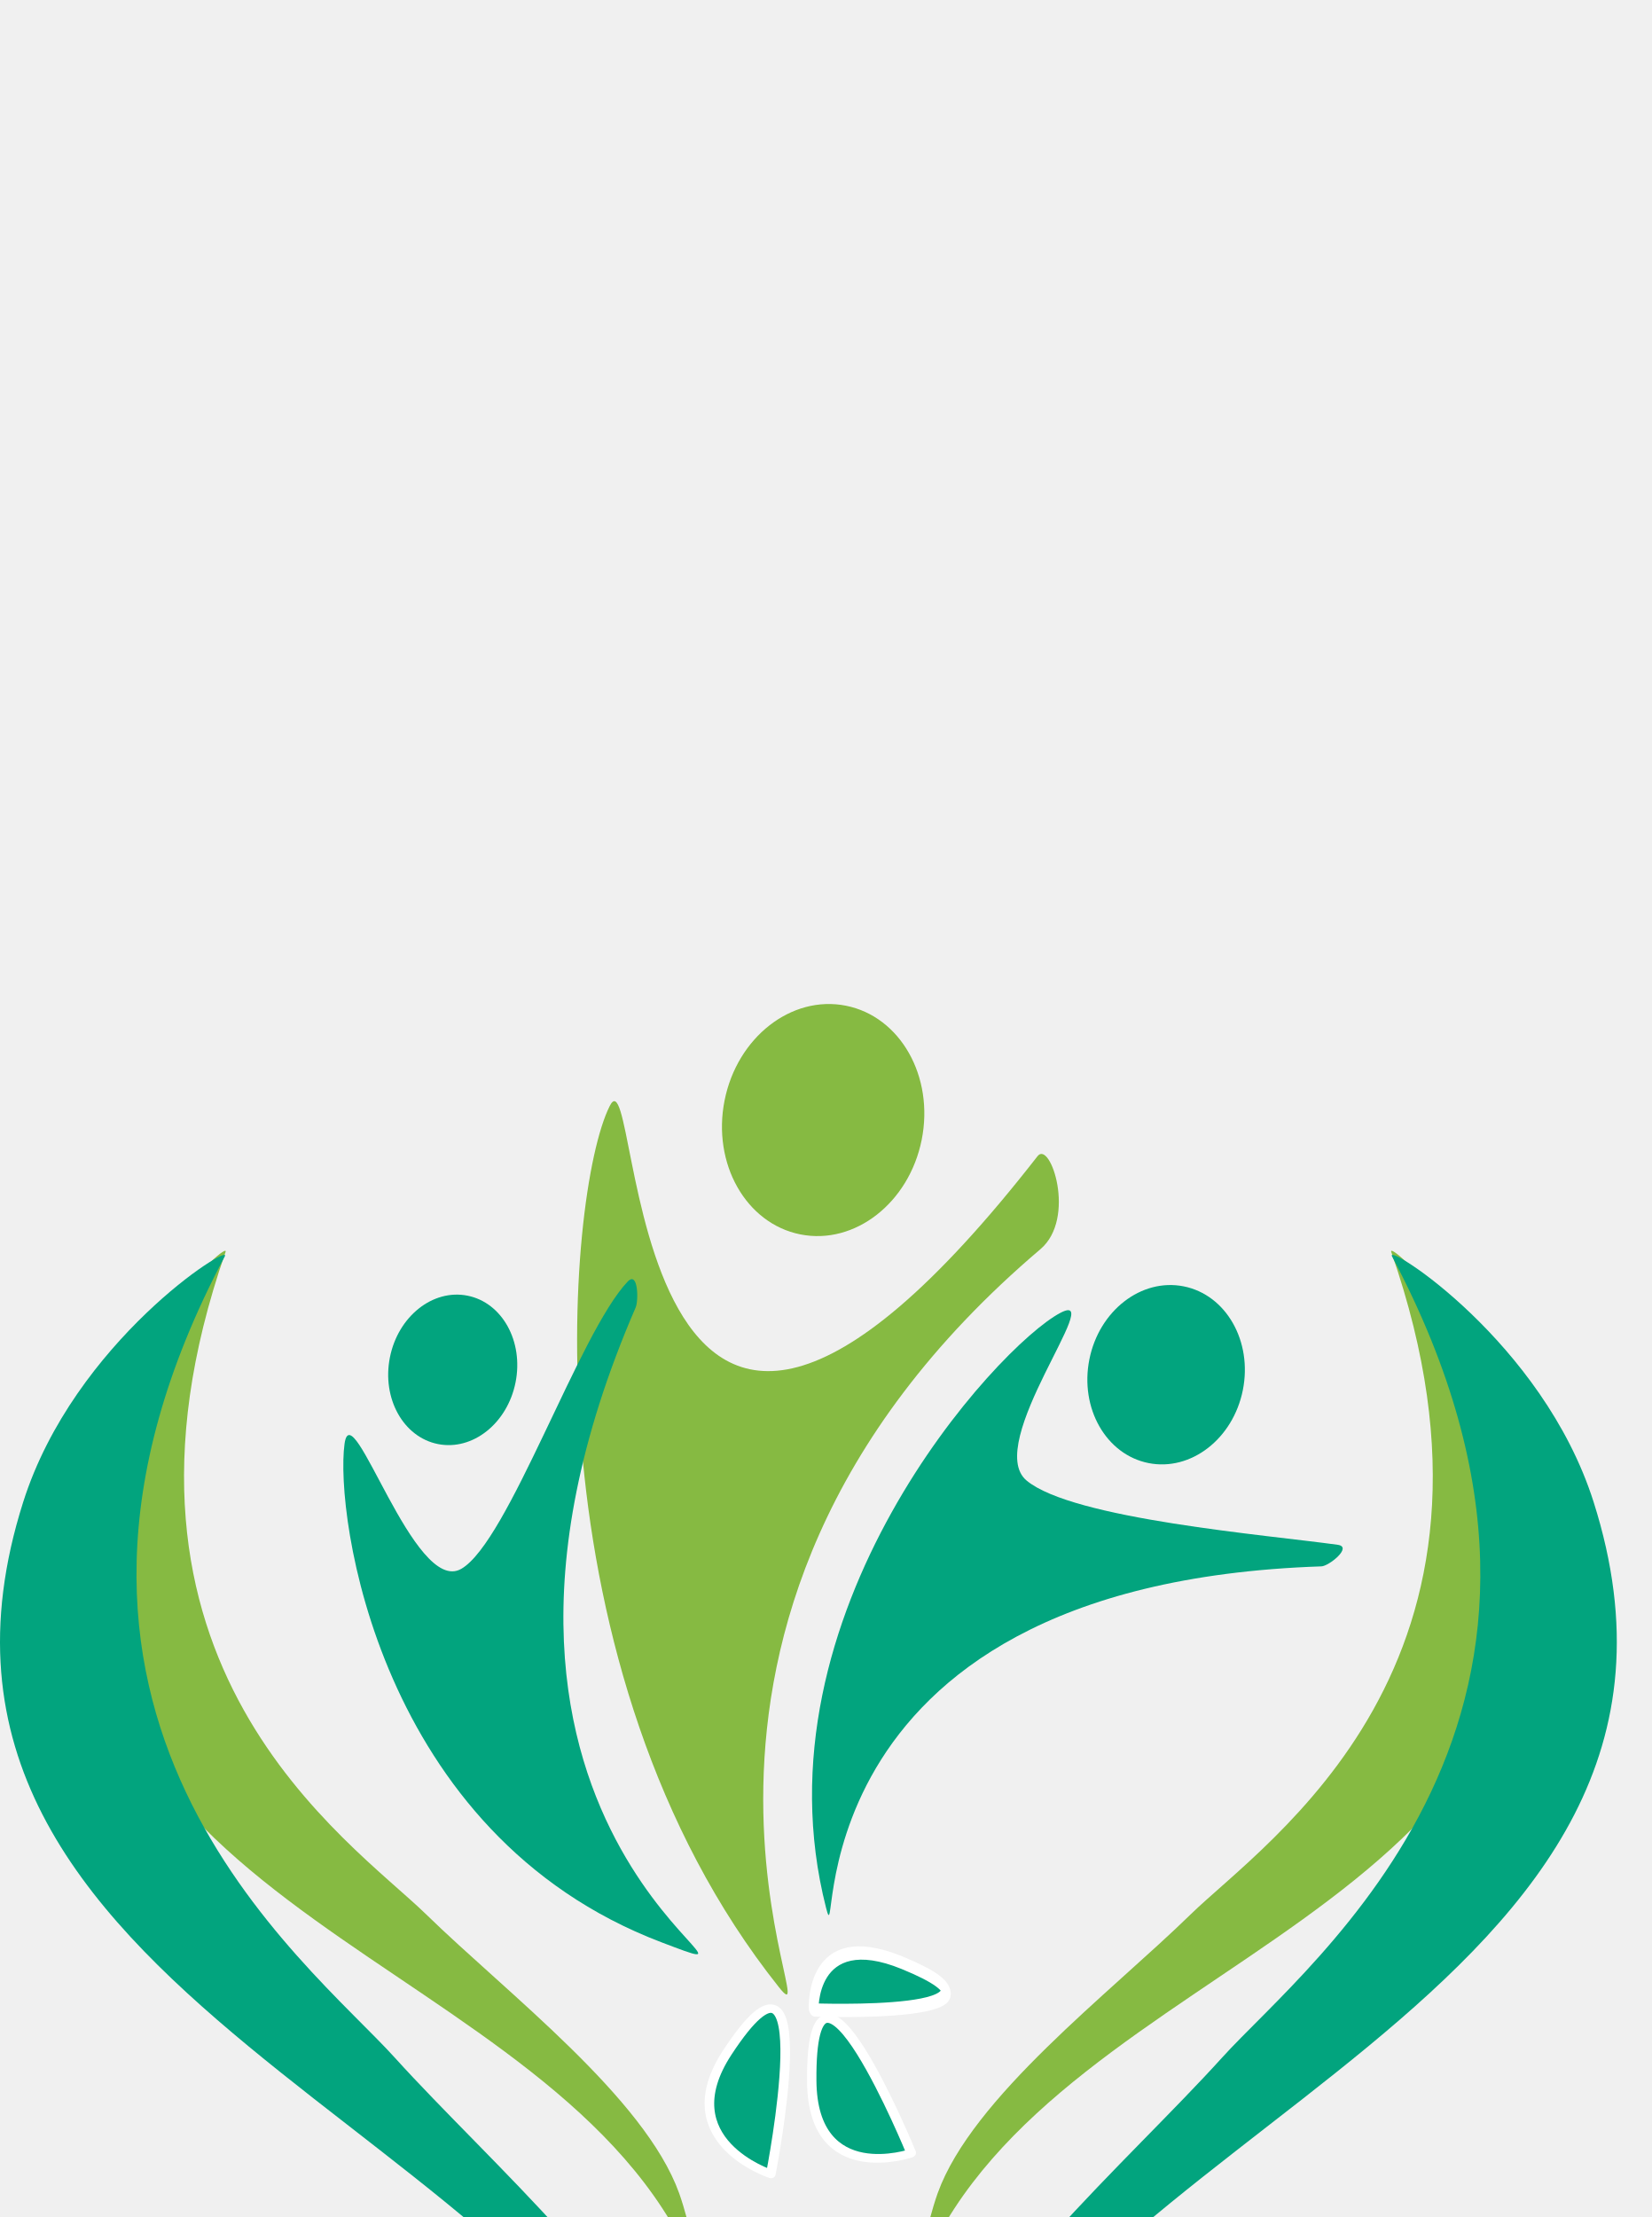
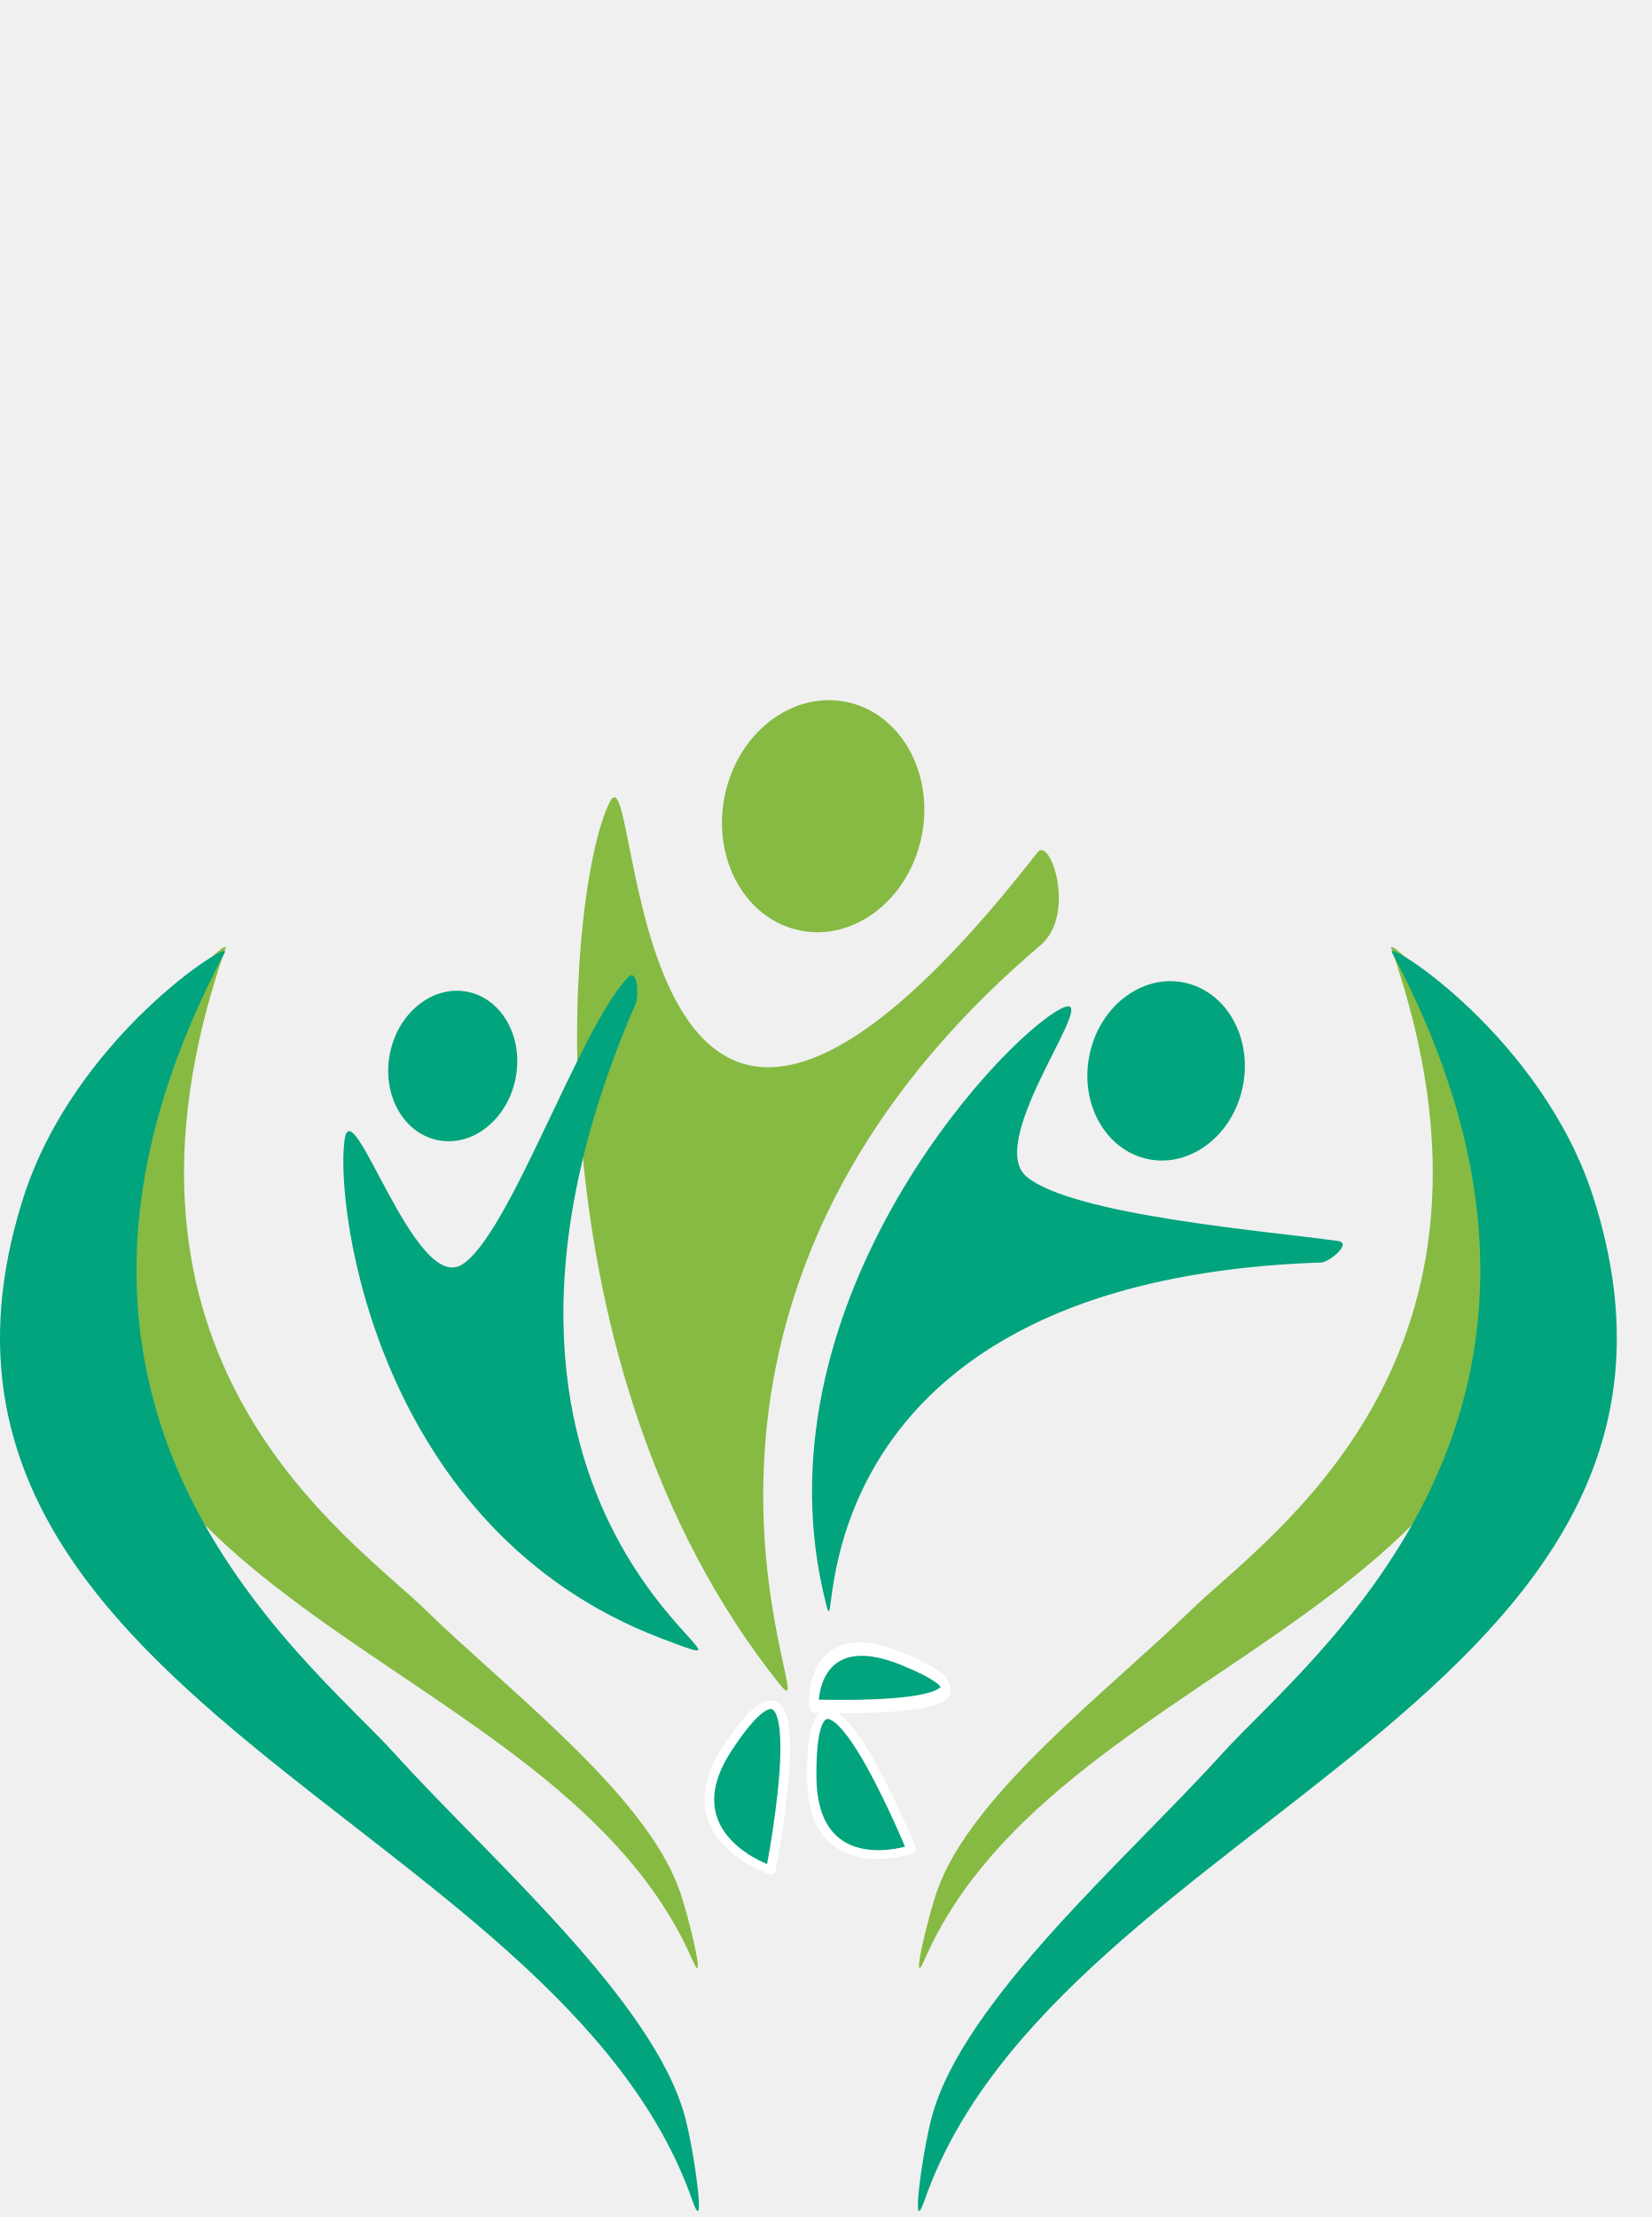
- <svg xmlns="http://www.w3.org/2000/svg" height="100px" version="1.1" xml:space="preserve" style="fill-rule:evenodd;clip-rule:evenodd;stroke-linecap:round;stroke-linejoin:round;stroke-miterlimit:1.5;">
+ <svg xmlns="http://www.w3.org/2000/svg" height="391px" version="1.1" xml:space="preserve" style="fill-rule:evenodd;clip-rule:evenodd;stroke-linecap:round;stroke-linejoin:round;stroke-miterlimit:1.5;">
  <g transform="matrix(1,0,0,1,-4848.38,-12475.6)">
    <g transform="matrix(0.452468,-0.158175,0.239307,0.684551,2868.91,11374.1)">
      <path d="M3575.78,3138.93C3575.78,3138.93 3599.88,3085.04 3674.5,3128.61C3785.21,3193.24 3575.78,3138.93 3575.78,3138.93Z" style="fill:rgb(2,164,126);stroke:white;stroke-width:9.07px;" />
    </g>
    <g transform="matrix(0.0701606,-0.62791,0.714017,0.0797819,2716.27,15033.6)">
      <path d="M3582.07,3151.06C3582.07,3151.06 3598.37,3081.35 3669.93,3113.26C3788.45,3166.1 3582.07,3151.06 3582.07,3151.06Z" style="fill:rgb(2,164,126);stroke:white;stroke-width:6.4px;" />
    </g>
    <g transform="matrix(-0.290449,-0.5611,0.638045,-0.330278,4300.78,16065.6)">
      <path d="M3556.71,3161.28C3556.71,3161.28 3568.21,3092.46 3639.78,3124.37C3758.29,3177.21 3556.71,3161.28 3556.71,3161.28Z" style="fill:rgb(2,164,126);stroke:white;stroke-width:6.4px;" />
    </g>
    <g transform="matrix(-0.456065,-0.0273706,-0.03921,0.422664,6982.3,11652.1)">
      <path d="M3399.08,3595.24C3287.74,3236.84 2729.39,3159.4 2850.5,2672.55C2889.75,2514.76 3015.89,2409.39 3009.74,2424.12C2820.07,2878.31 3083.12,3095.52 3155.11,3183.99C3231.95,3278.41 3365.58,3405.1 3392.21,3515.17C3400.17,3548.07 3411.15,3634.09 3399.08,3595.24Z" style="fill:rgb(134,186,66);" />
    </g>
    <g transform="matrix(-0.595647,0.0375636,0.00685367,0.497725,7291.1,11276.8)">
      <path d="M3399.08,3595.24C3287.74,3236.84 2729.39,3159.4 2850.5,2672.55C2889.75,2514.76 3015.89,2409.39 3009.74,2424.12C2820.07,2878.31 3083.12,3095.52 3155.11,3183.99C3231.95,3278.41 3365.58,3405.1 3392.21,3515.17C3400.17,3548.07 3411.15,3634.09 3399.08,3595.24Z" style="fill:rgb(2,164,126);" />
    </g>
    <g transform="matrix(0.456065,-0.0273706,0.03921,0.422664,3488.7,11652.1)">
      <path d="M3399.08,3595.24C3287.74,3236.84 2729.39,3159.4 2850.5,2672.55C2889.75,2514.76 3015.89,2409.39 3009.74,2424.12C2820.07,2878.31 3083.12,3095.52 3155.11,3183.99C3231.95,3278.41 3365.58,3405.1 3392.21,3515.17C3400.17,3548.07 3411.15,3634.09 3399.08,3595.24Z" style="fill:rgb(134,186,66);" />
    </g>
    <g transform="matrix(0.595647,0.0375636,-0.00685367,0.497725,3179.9,11276.8)">
      <path d="M3399.08,3595.24C3287.74,3236.84 2729.39,3159.4 2850.5,2672.55C2889.75,2514.76 3015.89,2409.39 3009.74,2424.12C2820.07,2878.31 3083.12,3095.52 3155.11,3183.99C3231.95,3278.41 3365.58,3405.1 3392.21,3515.17C3400.17,3548.07 3411.15,3634.09 3399.08,3595.24Z" style="fill:rgb(2,164,126);" />
    </g>
    <g transform="matrix(0.202911,0.449469,-0.449469,0.202911,5949.5,10721.2)">
      <path d="M3336.78,2530.89C3344.65,2518.43 3352.09,2547.23 3349.29,2554.02C3148.02,3042.66 3517.31,3140.07 3453.54,3128.83C3163.3,3077.7 3024.7,2752.18 3020.66,2683.76C3017.61,2631.88 3105.68,2804.77 3155.51,2780.67C3208.2,2755.2 3300.15,2588.82 3336.78,2530.89Z" style="fill:rgb(2,164,126);" />
    </g>
    <g transform="matrix(0.565208,0.327027,-0.341255,0.589799,4347.31,9960.63)">
      <path d="M3307.43,2553.69C3309.51,2539.26 3355.13,2577.74 3343.41,2609.27C3199.7,2995.89 3508.7,3172.86 3448.35,3150.16C3170.49,3045.61 3021.47,2742.1 3017.44,2673.69C3014.39,2621.81 3238.7,3030.47 3307.43,2553.69Z" style="fill:rgb(134,186,66);" />
    </g>
    <g transform="matrix(0.483626,0.0964468,-0.0964468,0.483626,3811.34,11096.9)">
      <ellipse cx="3109.64" cy="2592.78" rx="62.201" ry="73.452" style="fill:rgb(2,164,126);" />
    </g>
    <g transform="matrix(0.758813,0.151326,-0.148651,0.745401,3268.34,10127.9)">
      <ellipse cx="3109.64" cy="2592.78" rx="62.201" ry="73.452" style="fill:rgb(134,186,66);" />
    </g>
    <g transform="matrix(0.590854,0.117831,-0.114862,0.575969,3867.26,10793.3)">
      <ellipse cx="3109.64" cy="2592.78" rx="62.201" ry="73.452" style="fill:rgb(2,164,126);" />
    </g>
    <g transform="matrix(0.483626,0.0964468,-0.0964468,0.483626,3811.34,11096.9)">
      <path d="M3259.49,2475.46C3267.36,2463.01 3273.54,2491.41 3272,2498.6C3152.6,3053.82 3579.21,3125.51 3416.81,3098.17C3126.2,3049.25 3024.7,2752.18 3020.66,2683.76C3017.61,2631.88 3115.71,2815.39 3155.51,2780.67C3195.32,2745.96 3222.86,2533.39 3259.49,2475.46Z" style="fill:rgb(2,164,126);" />
    </g>
    <g transform="matrix(0.635822,0,0,0.521748,1530.27,13073.2)">
      <g transform="matrix(342.331,0,0,417.177,5248.07,635.116)">
        <path d="M0.441,-0.652C0.392,-0.673 0.344,-0.683 0.296,-0.683C0.199,-0.683 0.15,-0.647 0.15,-0.575C0.15,-0.544 0.161,-0.515 0.183,-0.488C0.205,-0.46 0.232,-0.437 0.263,-0.416C0.294,-0.395 0.326,-0.373 0.357,-0.351C0.388,-0.329 0.415,-0.303 0.437,-0.272C0.459,-0.241 0.47,-0.208 0.47,-0.172C0.47,-0.111 0.45,-0.066 0.409,-0.035C0.368,-0.004 0.312,0.012 0.241,0.012C0.169,0.012 0.108,-0.006 0.057,-0.043L0.081,-0.079C0.129,-0.048 0.182,-0.032 0.239,-0.032C0.296,-0.032 0.34,-0.044 0.371,-0.067C0.402,-0.09 0.417,-0.123 0.417,-0.166C0.417,-0.196 0.406,-0.225 0.384,-0.252C0.362,-0.278 0.335,-0.303 0.304,-0.325C0.273,-0.346 0.241,-0.368 0.21,-0.391C0.179,-0.414 0.152,-0.441 0.13,-0.472C0.108,-0.503 0.097,-0.537 0.097,-0.573C0.097,-0.62 0.115,-0.658 0.15,-0.686C0.185,-0.713 0.232,-0.727 0.292,-0.727C0.351,-0.727 0.407,-0.715 0.458,-0.691L0.441,-0.652Z" style="fill:rgb(2,164,126);fill-rule:nonzero;" />
      </g>
      <g transform="matrix(342.331,0,0,417.177,5435.33,635.116)">
        <path d="M0.17,-0.248L0.067,-0L0.016,-0L0.317,-0.72L0.345,-0.72L0.647,-0L0.593,-0L0.49,-0.248L0.17,-0.248ZM0.328,-0.64C0.327,-0.639 0.326,-0.635 0.324,-0.628C0.315,-0.599 0.306,-0.575 0.297,-0.555L0.187,-0.289L0.473,-0.289L0.363,-0.554C0.34,-0.605 0.328,-0.633 0.328,-0.64Z" style="fill:rgb(2,164,126);fill-rule:nonzero;" />
      </g>
      <g transform="matrix(342.331,0,0,417.177,5662.29,635.116)">
        <path d="M0.132,-0L0.132,-0.715L0.18,-0.715L0.18,-0.044L0.509,-0.044L0.509,-0L0.132,-0Z" style="fill:rgb(2,164,126);fill-rule:nonzero;" />
      </g>
      <g transform="matrix(342.331,0,0,417.177,5844.07,635.116)">
        <path d="M0.47,-0.037L0.443,-0.037L0.234,-0.543C0.222,-0.571 0.212,-0.596 0.205,-0.617L0.195,-0.541L0.113,-0L0.064,-0L0.182,-0.721L0.21,-0.721L0.433,-0.191C0.444,-0.166 0.453,-0.143 0.46,-0.121C0.462,-0.128 0.472,-0.151 0.491,-0.19L0.74,-0.721L0.767,-0.721L0.876,-0L0.826,-0L0.748,-0.543C0.743,-0.577 0.74,-0.603 0.74,-0.62C0.739,-0.619 0.738,-0.616 0.736,-0.611C0.733,-0.605 0.729,-0.596 0.724,-0.583C0.718,-0.57 0.712,-0.556 0.706,-0.542L0.47,-0.037Z" style="fill:rgb(2,164,126);fill-rule:nonzero;" />
      </g>
      <g transform="matrix(342.331,0,0,417.177,6165.86,635.116)">
        <path d="M0.17,-0.248L0.067,-0L0.016,-0L0.317,-0.72L0.345,-0.72L0.647,-0L0.593,-0L0.49,-0.248L0.17,-0.248ZM0.328,-0.64C0.327,-0.639 0.326,-0.635 0.324,-0.628C0.315,-0.599 0.306,-0.575 0.297,-0.555L0.187,-0.289L0.473,-0.289L0.363,-0.554C0.34,-0.605 0.328,-0.633 0.328,-0.64Z" style="fill:rgb(2,164,126);fill-rule:nonzero;" />
      </g>
    </g>
    <g transform="matrix(0.597811,0,0,0.232055,1756.76,13353.6)">
      <g transform="matrix(91.3889,0,0,235.433,5251.28,513.408)">
        <path d="M0.38,-0.711L0.475,-0.711L0.475,-0.208C0.475,-0.139 0.454,-0.086 0.413,-0.048C0.372,-0.009 0.318,0.01 0.25,0.01C0.179,0.01 0.124,-0.008 0.085,-0.044C0.046,-0.081 0.026,-0.131 0.026,-0.196L0.12,-0.196C0.12,-0.156 0.131,-0.124 0.153,-0.101C0.175,-0.078 0.208,-0.067 0.25,-0.067C0.289,-0.067 0.32,-0.079 0.344,-0.104C0.368,-0.128 0.38,-0.162 0.38,-0.206L0.38,-0.711Z" style="fill:rgb(102,168,152);fill-rule:nonzero;" />
      </g>
      <g transform="matrix(91.3889,0,0,235.433,5301.7,513.408)">
        <path d="M0.395,-0.052C0.359,-0.011 0.308,0.01 0.24,0.01C0.183,0.01 0.141,-0.007 0.111,-0.039C0.082,-0.072 0.067,-0.12 0.066,-0.185L0.066,-0.528L0.157,-0.528L0.157,-0.187C0.157,-0.107 0.189,-0.067 0.254,-0.067C0.323,-0.067 0.369,-0.093 0.392,-0.144L0.392,-0.528L0.482,-0.528L0.482,-0L0.396,-0L0.395,-0.052Z" style="fill:rgb(102,168,152);fill-rule:nonzero;" />
      </g>
      <g transform="matrix(91.3889,0,0,235.433,5352.08,513.408)">
        <path d="M0.154,-0.528L0.157,-0.462C0.197,-0.513 0.25,-0.538 0.315,-0.538C0.427,-0.538 0.483,-0.475 0.484,-0.349L0.484,-0L0.394,-0L0.394,-0.35C0.393,-0.388 0.385,-0.416 0.367,-0.434C0.35,-0.452 0.324,-0.461 0.288,-0.461C0.258,-0.461 0.233,-0.454 0.21,-0.438C0.188,-0.422 0.171,-0.402 0.159,-0.376L0.159,-0L0.068,-0L0.068,-0.528L0.154,-0.528Z" style="fill:rgb(102,168,152);fill-rule:nonzero;" />
      </g>
      <g transform="matrix(91.3889,0,0,235.433,5402.51,513.408)">
        <path d="M0.191,-0.656L0.191,-0.528L0.29,-0.528L0.29,-0.458L0.191,-0.458L0.191,-0.131C0.191,-0.11 0.195,-0.094 0.204,-0.083C0.213,-0.073 0.228,-0.067 0.249,-0.067C0.259,-0.067 0.274,-0.069 0.292,-0.073L0.292,-0C0.268,0.007 0.245,0.01 0.223,0.01C0.182,0.01 0.152,-0.002 0.131,-0.027C0.111,-0.051 0.101,-0.086 0.101,-0.131L0.101,-0.458L0.004,-0.458L0.004,-0.528L0.101,-0.528L0.101,-0.656L0.191,-0.656Z" style="fill:rgb(102,168,152);fill-rule:nonzero;" />
      </g>
      <g transform="matrix(91.3889,0,0,235.433,5431.47,513.408)">
        <path d="M0.044,-0.269C0.044,-0.321 0.055,-0.367 0.075,-0.409C0.095,-0.45 0.124,-0.482 0.16,-0.504C0.196,-0.527 0.238,-0.538 0.284,-0.538C0.356,-0.538 0.414,-0.513 0.459,-0.463C0.503,-0.414 0.525,-0.347 0.525,-0.265L0.525,-0.258C0.525,-0.207 0.516,-0.161 0.496,-0.12C0.476,-0.079 0.448,-0.047 0.411,-0.024C0.375,-0.002 0.333,0.01 0.285,0.01C0.214,0.01 0.156,-0.015 0.111,-0.065C0.067,-0.115 0.044,-0.181 0.044,-0.263L0.044,-0.269ZM0.135,-0.258C0.135,-0.2 0.149,-0.153 0.176,-0.117C0.203,-0.082 0.24,-0.064 0.285,-0.064C0.331,-0.064 0.368,-0.082 0.395,-0.118C0.422,-0.154 0.435,-0.204 0.435,-0.269C0.435,-0.327 0.421,-0.374 0.394,-0.41C0.366,-0.446 0.33,-0.464 0.284,-0.464C0.24,-0.464 0.204,-0.446 0.176,-0.411C0.149,-0.375 0.135,-0.324 0.135,-0.258Z" style="fill:rgb(102,168,152);fill-rule:nonzero;" />
      </g>
      <g transform="matrix(91.3889,0,0,235.433,5483.59,513.408)">
        <path d="M0.376,-0.14C0.376,-0.165 0.367,-0.184 0.348,-0.197C0.33,-0.211 0.298,-0.222 0.252,-0.232C0.206,-0.242 0.17,-0.253 0.143,-0.267C0.116,-0.281 0.097,-0.297 0.084,-0.316C0.071,-0.335 0.064,-0.357 0.064,-0.383C0.064,-0.427 0.083,-0.463 0.119,-0.493C0.156,-0.523 0.203,-0.538 0.26,-0.538C0.32,-0.538 0.368,-0.523 0.406,-0.492C0.443,-0.461 0.461,-0.421 0.461,-0.373L0.371,-0.373C0.371,-0.398 0.36,-0.419 0.339,-0.437C0.318,-0.455 0.292,-0.464 0.26,-0.464C0.227,-0.464 0.201,-0.457 0.183,-0.442C0.164,-0.428 0.155,-0.409 0.155,-0.386C0.155,-0.364 0.163,-0.348 0.181,-0.337C0.198,-0.326 0.229,-0.315 0.274,-0.305C0.319,-0.295 0.356,-0.283 0.384,-0.269C0.412,-0.255 0.433,-0.238 0.446,-0.219C0.46,-0.199 0.466,-0.175 0.466,-0.146C0.466,-0.099 0.447,-0.061 0.41,-0.033C0.372,-0.004 0.323,0.01 0.263,0.01C0.22,0.01 0.183,0.002 0.15,-0.013C0.118,-0.028 0.092,-0.049 0.074,-0.075C0.056,-0.102 0.046,-0.131 0.046,-0.163L0.137,-0.163C0.138,-0.132 0.15,-0.108 0.173,-0.091C0.196,-0.073 0.226,-0.064 0.263,-0.064C0.297,-0.064 0.324,-0.071 0.345,-0.085C0.366,-0.099 0.376,-0.117 0.376,-0.14Z" style="fill:rgb(102,168,152);fill-rule:nonzero;" />
      </g>
      <g transform="matrix(91.3889,0,0,235.433,5553.33,513.408)">
        <path d="M0.177,-0.077L0.514,-0.077L0.514,-0L0.083,-0L0.083,-0.711L0.177,-0.711L0.177,-0.077Z" style="fill:rgb(102,168,152);fill-rule:nonzero;" />
      </g>
      <g transform="matrix(91.3889,0,0,235.433,5602.51,513.408)">
        <rect x="0.076" y="-0.75" width="0.09" height="0.75" style="fill:rgb(102,168,152);fill-rule:nonzero;" />
      </g>
      <g transform="matrix(91.3889,0,0,235.433,5624.69,513.408)">
        <path d="M0.288,0.01C0.216,0.01 0.158,-0.014 0.113,-0.061C0.068,-0.108 0.045,-0.171 0.045,-0.25L0.045,-0.266C0.045,-0.319 0.055,-0.365 0.075,-0.406C0.095,-0.448 0.123,-0.48 0.159,-0.503C0.195,-0.526 0.234,-0.538 0.276,-0.538C0.345,-0.538 0.398,-0.515 0.437,-0.47C0.475,-0.425 0.494,-0.36 0.494,-0.276L0.494,-0.238L0.136,-0.238C0.137,-0.186 0.152,-0.144 0.181,-0.112C0.211,-0.08 0.248,-0.064 0.292,-0.064C0.324,-0.064 0.351,-0.07 0.374,-0.083C0.396,-0.097 0.415,-0.114 0.432,-0.135L0.487,-0.092C0.443,-0.024 0.376,0.01 0.288,0.01ZM0.276,-0.464C0.24,-0.464 0.209,-0.451 0.185,-0.424C0.16,-0.398 0.145,-0.36 0.139,-0.313L0.403,-0.313L0.403,-0.319C0.401,-0.365 0.388,-0.401 0.366,-0.426C0.344,-0.451 0.314,-0.464 0.276,-0.464Z" style="fill:rgb(102,168,152);fill-rule:nonzero;" />
      </g>
      <g transform="matrix(91.3889,0,0,235.433,5672.52,513.408)">
        <path d="M0.243,-0.123L0.374,-0.528L0.466,-0.528L0.276,-0L0.208,-0L0.016,-0.528L0.108,-0.528L0.243,-0.123Z" style="fill:rgb(102,168,152);fill-rule:nonzero;" />
      </g>
      <g transform="matrix(91.3889,0,0,235.433,5716.21,513.408)">
        <path d="M0.288,0.01C0.216,0.01 0.158,-0.014 0.113,-0.061C0.068,-0.108 0.045,-0.171 0.045,-0.25L0.045,-0.266C0.045,-0.319 0.055,-0.365 0.075,-0.406C0.095,-0.448 0.123,-0.48 0.159,-0.503C0.195,-0.526 0.234,-0.538 0.276,-0.538C0.345,-0.538 0.398,-0.515 0.437,-0.47C0.475,-0.425 0.494,-0.36 0.494,-0.276L0.494,-0.238L0.136,-0.238C0.137,-0.186 0.152,-0.144 0.181,-0.112C0.211,-0.08 0.248,-0.064 0.292,-0.064C0.324,-0.064 0.351,-0.07 0.374,-0.083C0.396,-0.097 0.415,-0.114 0.432,-0.135L0.487,-0.092C0.443,-0.024 0.376,0.01 0.288,0.01ZM0.276,-0.464C0.24,-0.464 0.209,-0.451 0.185,-0.424C0.16,-0.398 0.145,-0.36 0.139,-0.313L0.403,-0.313L0.403,-0.319C0.401,-0.365 0.388,-0.401 0.366,-0.426C0.344,-0.451 0.314,-0.464 0.276,-0.464Z" style="fill:rgb(102,168,152);fill-rule:nonzero;" />
      </g>
      <g transform="matrix(91.3889,0,0,235.433,5764.63,513.408)">
        <path d="M0.153,-0.528L0.156,-0.47C0.194,-0.515 0.247,-0.538 0.313,-0.538C0.386,-0.538 0.437,-0.51 0.463,-0.453C0.481,-0.479 0.504,-0.499 0.532,-0.515C0.56,-0.53 0.593,-0.538 0.632,-0.538C0.748,-0.538 0.807,-0.477 0.809,-0.354L0.809,-0L0.718,-0L0.718,-0.349C0.718,-0.386 0.71,-0.415 0.692,-0.433C0.675,-0.452 0.646,-0.461 0.605,-0.461C0.572,-0.461 0.544,-0.451 0.522,-0.431C0.5,-0.411 0.487,-0.384 0.483,-0.351L0.483,-0L0.393,-0L0.393,-0.346C0.393,-0.423 0.355,-0.461 0.28,-0.461C0.221,-0.461 0.18,-0.436 0.158,-0.386L0.158,-0L0.068,-0L0.068,-0.528L0.153,-0.528Z" style="fill:rgb(102,168,152);fill-rule:nonzero;" />
      </g>
      <g transform="matrix(91.3889,0,0,235.433,5844.72,513.408)">
        <path d="M0.044,-0.269C0.044,-0.321 0.055,-0.367 0.075,-0.409C0.095,-0.45 0.124,-0.482 0.16,-0.504C0.196,-0.527 0.238,-0.538 0.284,-0.538C0.356,-0.538 0.414,-0.513 0.459,-0.463C0.503,-0.414 0.525,-0.347 0.525,-0.265L0.525,-0.258C0.525,-0.207 0.516,-0.161 0.496,-0.12C0.476,-0.079 0.448,-0.047 0.411,-0.024C0.375,-0.002 0.333,0.01 0.285,0.01C0.214,0.01 0.156,-0.015 0.111,-0.065C0.067,-0.115 0.044,-0.181 0.044,-0.263L0.044,-0.269ZM0.135,-0.258C0.135,-0.2 0.149,-0.153 0.176,-0.117C0.203,-0.082 0.24,-0.064 0.285,-0.064C0.331,-0.064 0.368,-0.082 0.395,-0.118C0.422,-0.154 0.435,-0.204 0.435,-0.269C0.435,-0.327 0.421,-0.374 0.394,-0.41C0.366,-0.446 0.33,-0.464 0.284,-0.464C0.24,-0.464 0.204,-0.446 0.176,-0.411C0.149,-0.375 0.135,-0.324 0.135,-0.258Z" style="fill:rgb(102,168,152);fill-rule:nonzero;" />
      </g>
      <g transform="matrix(91.3889,0,0,235.433,5896.84,513.408)">
        <path d="M0.376,-0.14C0.376,-0.165 0.367,-0.184 0.348,-0.197C0.33,-0.211 0.298,-0.222 0.252,-0.232C0.206,-0.242 0.17,-0.253 0.143,-0.267C0.116,-0.281 0.097,-0.297 0.084,-0.316C0.071,-0.335 0.064,-0.357 0.064,-0.383C0.064,-0.427 0.083,-0.463 0.119,-0.493C0.156,-0.523 0.203,-0.538 0.26,-0.538C0.32,-0.538 0.368,-0.523 0.406,-0.492C0.443,-0.461 0.461,-0.421 0.461,-0.373L0.371,-0.373C0.371,-0.398 0.36,-0.419 0.339,-0.437C0.318,-0.455 0.292,-0.464 0.26,-0.464C0.227,-0.464 0.201,-0.457 0.183,-0.442C0.164,-0.428 0.155,-0.409 0.155,-0.386C0.155,-0.364 0.163,-0.348 0.181,-0.337C0.198,-0.326 0.229,-0.315 0.274,-0.305C0.319,-0.295 0.356,-0.283 0.384,-0.269C0.412,-0.255 0.433,-0.238 0.446,-0.219C0.46,-0.199 0.466,-0.175 0.466,-0.146C0.466,-0.099 0.447,-0.061 0.41,-0.033C0.372,-0.004 0.323,0.01 0.263,0.01C0.22,0.01 0.183,0.002 0.15,-0.013C0.118,-0.028 0.092,-0.049 0.074,-0.075C0.056,-0.102 0.046,-0.131 0.046,-0.163L0.137,-0.163C0.138,-0.132 0.15,-0.108 0.173,-0.091C0.196,-0.073 0.226,-0.064 0.263,-0.064C0.297,-0.064 0.324,-0.071 0.345,-0.085C0.366,-0.099 0.376,-0.117 0.376,-0.14Z" style="fill:rgb(102,168,152);fill-rule:nonzero;" />
      </g>
      <g transform="matrix(91.3889,0,0,235.433,5966.59,513.408)">
        <path d="M0.484,-0.329L0.176,-0.329L0.176,-0.077L0.534,-0.077L0.534,-0L0.083,-0L0.083,-0.711L0.529,-0.711L0.529,-0.634L0.176,-0.634L0.176,-0.405L0.484,-0.405L0.484,-0.329Z" style="fill:rgb(102,168,152);fill-rule:nonzero;" />
      </g>
      <g transform="matrix(91.3889,0,0,235.433,6018.53,513.408)">
        <path d="M0.376,-0.14C0.376,-0.165 0.367,-0.184 0.348,-0.197C0.33,-0.211 0.298,-0.222 0.252,-0.232C0.206,-0.242 0.17,-0.253 0.143,-0.267C0.116,-0.281 0.097,-0.297 0.084,-0.316C0.071,-0.335 0.064,-0.357 0.064,-0.383C0.064,-0.427 0.083,-0.463 0.119,-0.493C0.156,-0.523 0.203,-0.538 0.26,-0.538C0.32,-0.538 0.368,-0.523 0.406,-0.492C0.443,-0.461 0.461,-0.421 0.461,-0.373L0.371,-0.373C0.371,-0.398 0.36,-0.419 0.339,-0.437C0.318,-0.455 0.292,-0.464 0.26,-0.464C0.227,-0.464 0.201,-0.457 0.183,-0.442C0.164,-0.428 0.155,-0.409 0.155,-0.386C0.155,-0.364 0.163,-0.348 0.181,-0.337C0.198,-0.326 0.229,-0.315 0.274,-0.305C0.319,-0.295 0.356,-0.283 0.384,-0.269C0.412,-0.255 0.433,-0.238 0.446,-0.219C0.46,-0.199 0.466,-0.175 0.466,-0.146C0.466,-0.099 0.447,-0.061 0.41,-0.033C0.372,-0.004 0.323,0.01 0.263,0.01C0.22,0.01 0.183,0.002 0.15,-0.013C0.118,-0.028 0.092,-0.049 0.074,-0.075C0.056,-0.102 0.046,-0.131 0.046,-0.163L0.137,-0.163C0.138,-0.132 0.15,-0.108 0.173,-0.091C0.196,-0.073 0.226,-0.064 0.263,-0.064C0.297,-0.064 0.324,-0.071 0.345,-0.085C0.366,-0.099 0.376,-0.117 0.376,-0.14Z" style="fill:rgb(102,168,152);fill-rule:nonzero;" />
      </g>
      <g transform="matrix(91.3889,0,0,235.433,6065.66,513.408)">
        <path d="M0.515,-0.258C0.515,-0.178 0.496,-0.113 0.459,-0.064C0.423,-0.015 0.373,0.01 0.31,0.01C0.246,0.01 0.195,-0.011 0.159,-0.051L0.159,0.203L0.068,0.203L0.068,-0.528L0.151,-0.528L0.155,-0.47C0.192,-0.515 0.243,-0.538 0.309,-0.538C0.372,-0.538 0.422,-0.514 0.459,-0.466C0.496,-0.418 0.515,-0.352 0.515,-0.267L0.515,-0.258ZM0.424,-0.269C0.424,-0.328 0.412,-0.375 0.386,-0.41C0.361,-0.444 0.326,-0.461 0.282,-0.461C0.227,-0.461 0.186,-0.437 0.159,-0.389L0.159,-0.136C0.186,-0.088 0.227,-0.064 0.283,-0.064C0.326,-0.064 0.36,-0.081 0.386,-0.115C0.412,-0.15 0.424,-0.201 0.424,-0.269Z" style="fill:rgb(102,168,152);fill-rule:nonzero;" />
      </g>
      <g transform="matrix(91.3889,0,0,235.433,6116.93,513.408)">
        <path d="M0.288,0.01C0.216,0.01 0.158,-0.014 0.113,-0.061C0.068,-0.108 0.045,-0.171 0.045,-0.25L0.045,-0.266C0.045,-0.319 0.055,-0.365 0.075,-0.406C0.095,-0.448 0.123,-0.48 0.159,-0.503C0.195,-0.526 0.234,-0.538 0.276,-0.538C0.345,-0.538 0.398,-0.515 0.437,-0.47C0.475,-0.425 0.494,-0.36 0.494,-0.276L0.494,-0.238L0.136,-0.238C0.137,-0.186 0.152,-0.144 0.181,-0.112C0.211,-0.08 0.248,-0.064 0.292,-0.064C0.324,-0.064 0.351,-0.07 0.374,-0.083C0.396,-0.097 0.415,-0.114 0.432,-0.135L0.487,-0.092C0.443,-0.024 0.376,0.01 0.288,0.01ZM0.276,-0.464C0.24,-0.464 0.209,-0.451 0.185,-0.424C0.16,-0.398 0.145,-0.36 0.139,-0.313L0.403,-0.313L0.403,-0.319C0.401,-0.365 0.388,-0.401 0.366,-0.426C0.344,-0.451 0.314,-0.464 0.276,-0.464Z" style="fill:rgb(102,168,152);fill-rule:nonzero;" />
      </g>
      <g transform="matrix(91.3889,0,0,235.433,6165.34,513.408)">
        <path d="M0.324,-0.447C0.31,-0.45 0.295,-0.451 0.279,-0.451C0.22,-0.451 0.18,-0.425 0.159,-0.375L0.159,-0L0.068,-0L0.068,-0.528L0.156,-0.528L0.158,-0.467C0.187,-0.514 0.229,-0.538 0.284,-0.538C0.301,-0.538 0.315,-0.536 0.324,-0.531L0.324,-0.447Z" style="fill:rgb(102,168,152);fill-rule:nonzero;" />
      </g>
      <g transform="matrix(91.3889,0,0,235.433,6194.48,513.408)">
        <path d="M0.395,-0C0.389,-0.01 0.385,-0.029 0.382,-0.056C0.34,-0.012 0.29,0.01 0.231,0.01C0.179,0.01 0.137,-0.005 0.103,-0.034C0.07,-0.064 0.053,-0.101 0.053,-0.146C0.053,-0.201 0.074,-0.244 0.116,-0.275C0.158,-0.305 0.217,-0.32 0.292,-0.32L0.38,-0.32L0.38,-0.362C0.38,-0.393 0.371,-0.419 0.352,-0.437C0.333,-0.456 0.305,-0.465 0.269,-0.465C0.236,-0.465 0.209,-0.457 0.188,-0.441C0.166,-0.425 0.155,-0.405 0.155,-0.382L0.064,-0.382C0.064,-0.408 0.073,-0.434 0.092,-0.458C0.111,-0.483 0.136,-0.502 0.168,-0.517C0.2,-0.531 0.236,-0.538 0.274,-0.538C0.335,-0.538 0.382,-0.523 0.417,-0.492C0.451,-0.462 0.469,-0.42 0.471,-0.367L0.471,-0.124C0.471,-0.075 0.477,-0.036 0.489,-0.008L0.489,-0L0.395,-0ZM0.245,-0.069C0.273,-0.069 0.3,-0.076 0.325,-0.091C0.351,-0.105 0.369,-0.125 0.38,-0.148L0.38,-0.256L0.31,-0.256C0.199,-0.256 0.144,-0.224 0.144,-0.159C0.144,-0.131 0.153,-0.109 0.172,-0.093C0.191,-0.077 0.215,-0.069 0.245,-0.069Z" style="fill:rgb(102,168,152);fill-rule:nonzero;" />
      </g>
      <g transform="matrix(91.3889,0,0,235.433,6244.19,513.408)">
        <path d="M0.154,-0.528L0.157,-0.462C0.197,-0.513 0.25,-0.538 0.315,-0.538C0.427,-0.538 0.483,-0.475 0.484,-0.349L0.484,-0L0.394,-0L0.394,-0.35C0.393,-0.388 0.385,-0.416 0.367,-0.434C0.35,-0.452 0.324,-0.461 0.288,-0.461C0.258,-0.461 0.233,-0.454 0.21,-0.438C0.188,-0.422 0.171,-0.402 0.159,-0.376L0.159,-0L0.068,-0L0.068,-0.528L0.154,-0.528Z" style="fill:rgb(102,168,152);fill-rule:nonzero;" />
      </g>
      <g transform="matrix(91.3889,0,0,235.433,6294.62,513.408)">
        <path d="M0.153,-0.074L0.462,-0.074L0.462,-0L0.043,-0L0.043,-0.066L0.334,-0.454L0.047,-0.454L0.047,-0.528L0.448,-0.528L0.448,-0.464L0.153,-0.074Z" style="fill:rgb(102,168,152);fill-rule:nonzero;" />
      </g>
      <g transform="matrix(91.3889,0,0,235.433,6339.91,513.408)">
        <path d="M0.395,-0C0.389,-0.01 0.385,-0.029 0.382,-0.056C0.34,-0.012 0.29,0.01 0.231,0.01C0.179,0.01 0.137,-0.005 0.103,-0.034C0.07,-0.064 0.053,-0.101 0.053,-0.146C0.053,-0.201 0.074,-0.244 0.116,-0.275C0.158,-0.305 0.217,-0.32 0.292,-0.32L0.38,-0.32L0.38,-0.362C0.38,-0.393 0.371,-0.419 0.352,-0.437C0.333,-0.456 0.305,-0.465 0.269,-0.465C0.236,-0.465 0.209,-0.457 0.188,-0.441C0.166,-0.425 0.155,-0.405 0.155,-0.382L0.064,-0.382C0.064,-0.408 0.073,-0.434 0.092,-0.458C0.111,-0.483 0.136,-0.502 0.168,-0.517C0.2,-0.531 0.236,-0.538 0.274,-0.538C0.335,-0.538 0.382,-0.523 0.417,-0.492C0.451,-0.462 0.469,-0.42 0.471,-0.367L0.471,-0.124C0.471,-0.075 0.477,-0.036 0.489,-0.008L0.489,-0L0.395,-0ZM0.245,-0.069C0.273,-0.069 0.3,-0.076 0.325,-0.091C0.351,-0.105 0.369,-0.125 0.38,-0.148L0.38,-0.256L0.31,-0.256C0.199,-0.256 0.144,-0.224 0.144,-0.159C0.144,-0.131 0.153,-0.109 0.172,-0.093C0.191,-0.077 0.215,-0.069 0.245,-0.069Z" style="fill:rgb(102,168,152);fill-rule:nonzero;" />
      </g>
    </g>
  </g>
</svg>
